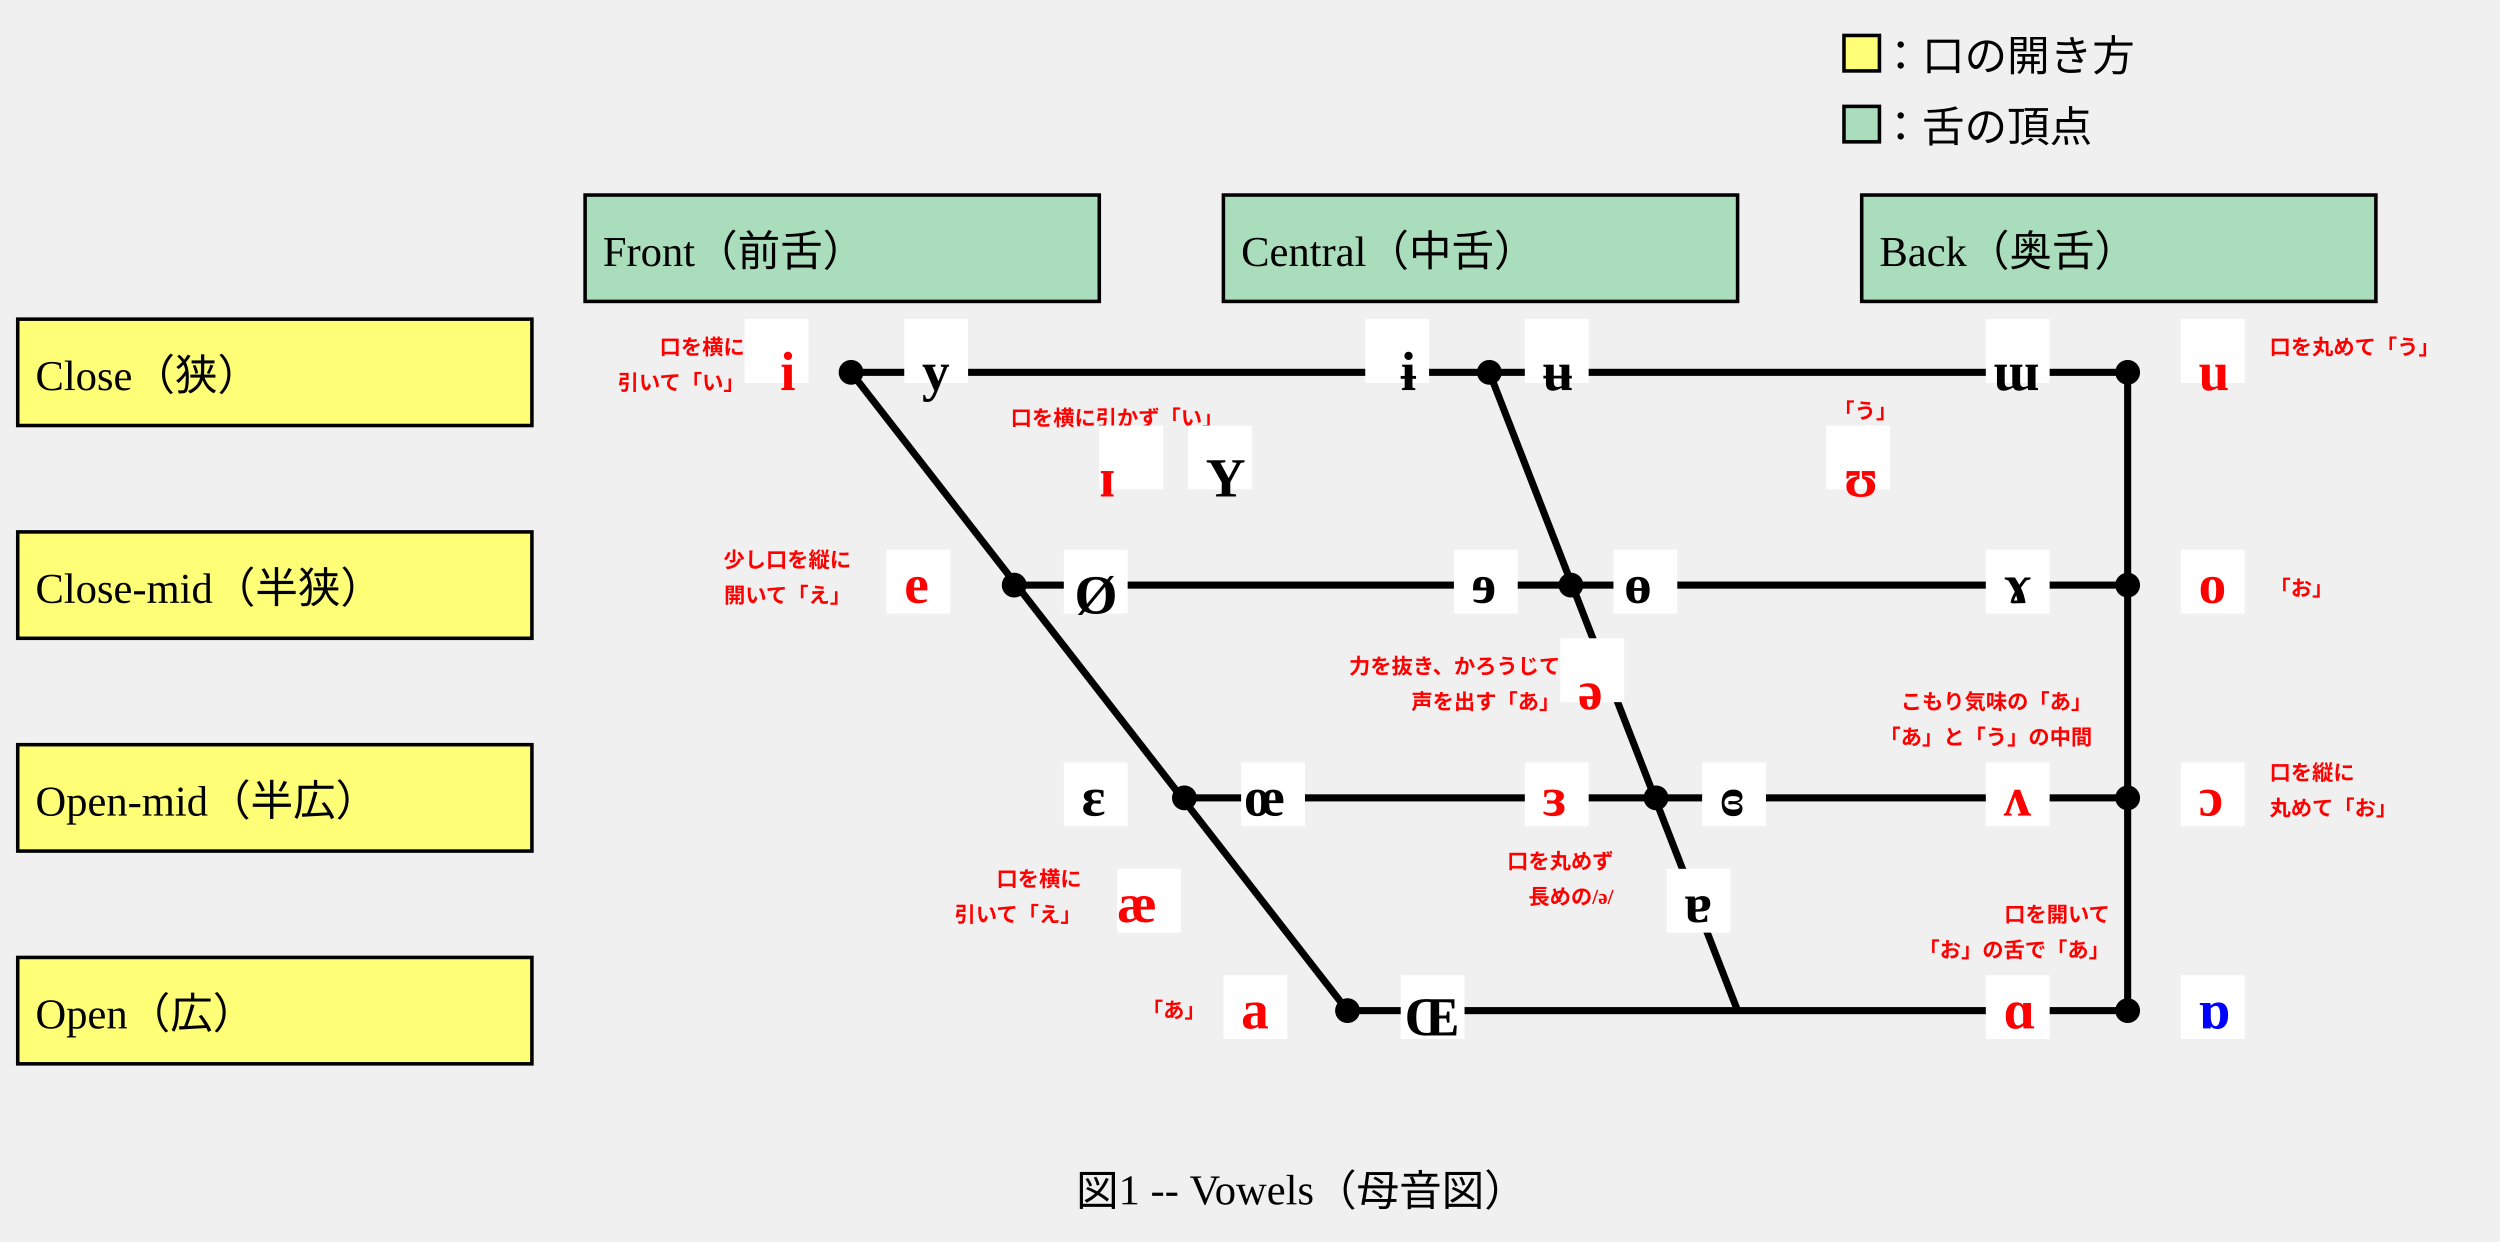
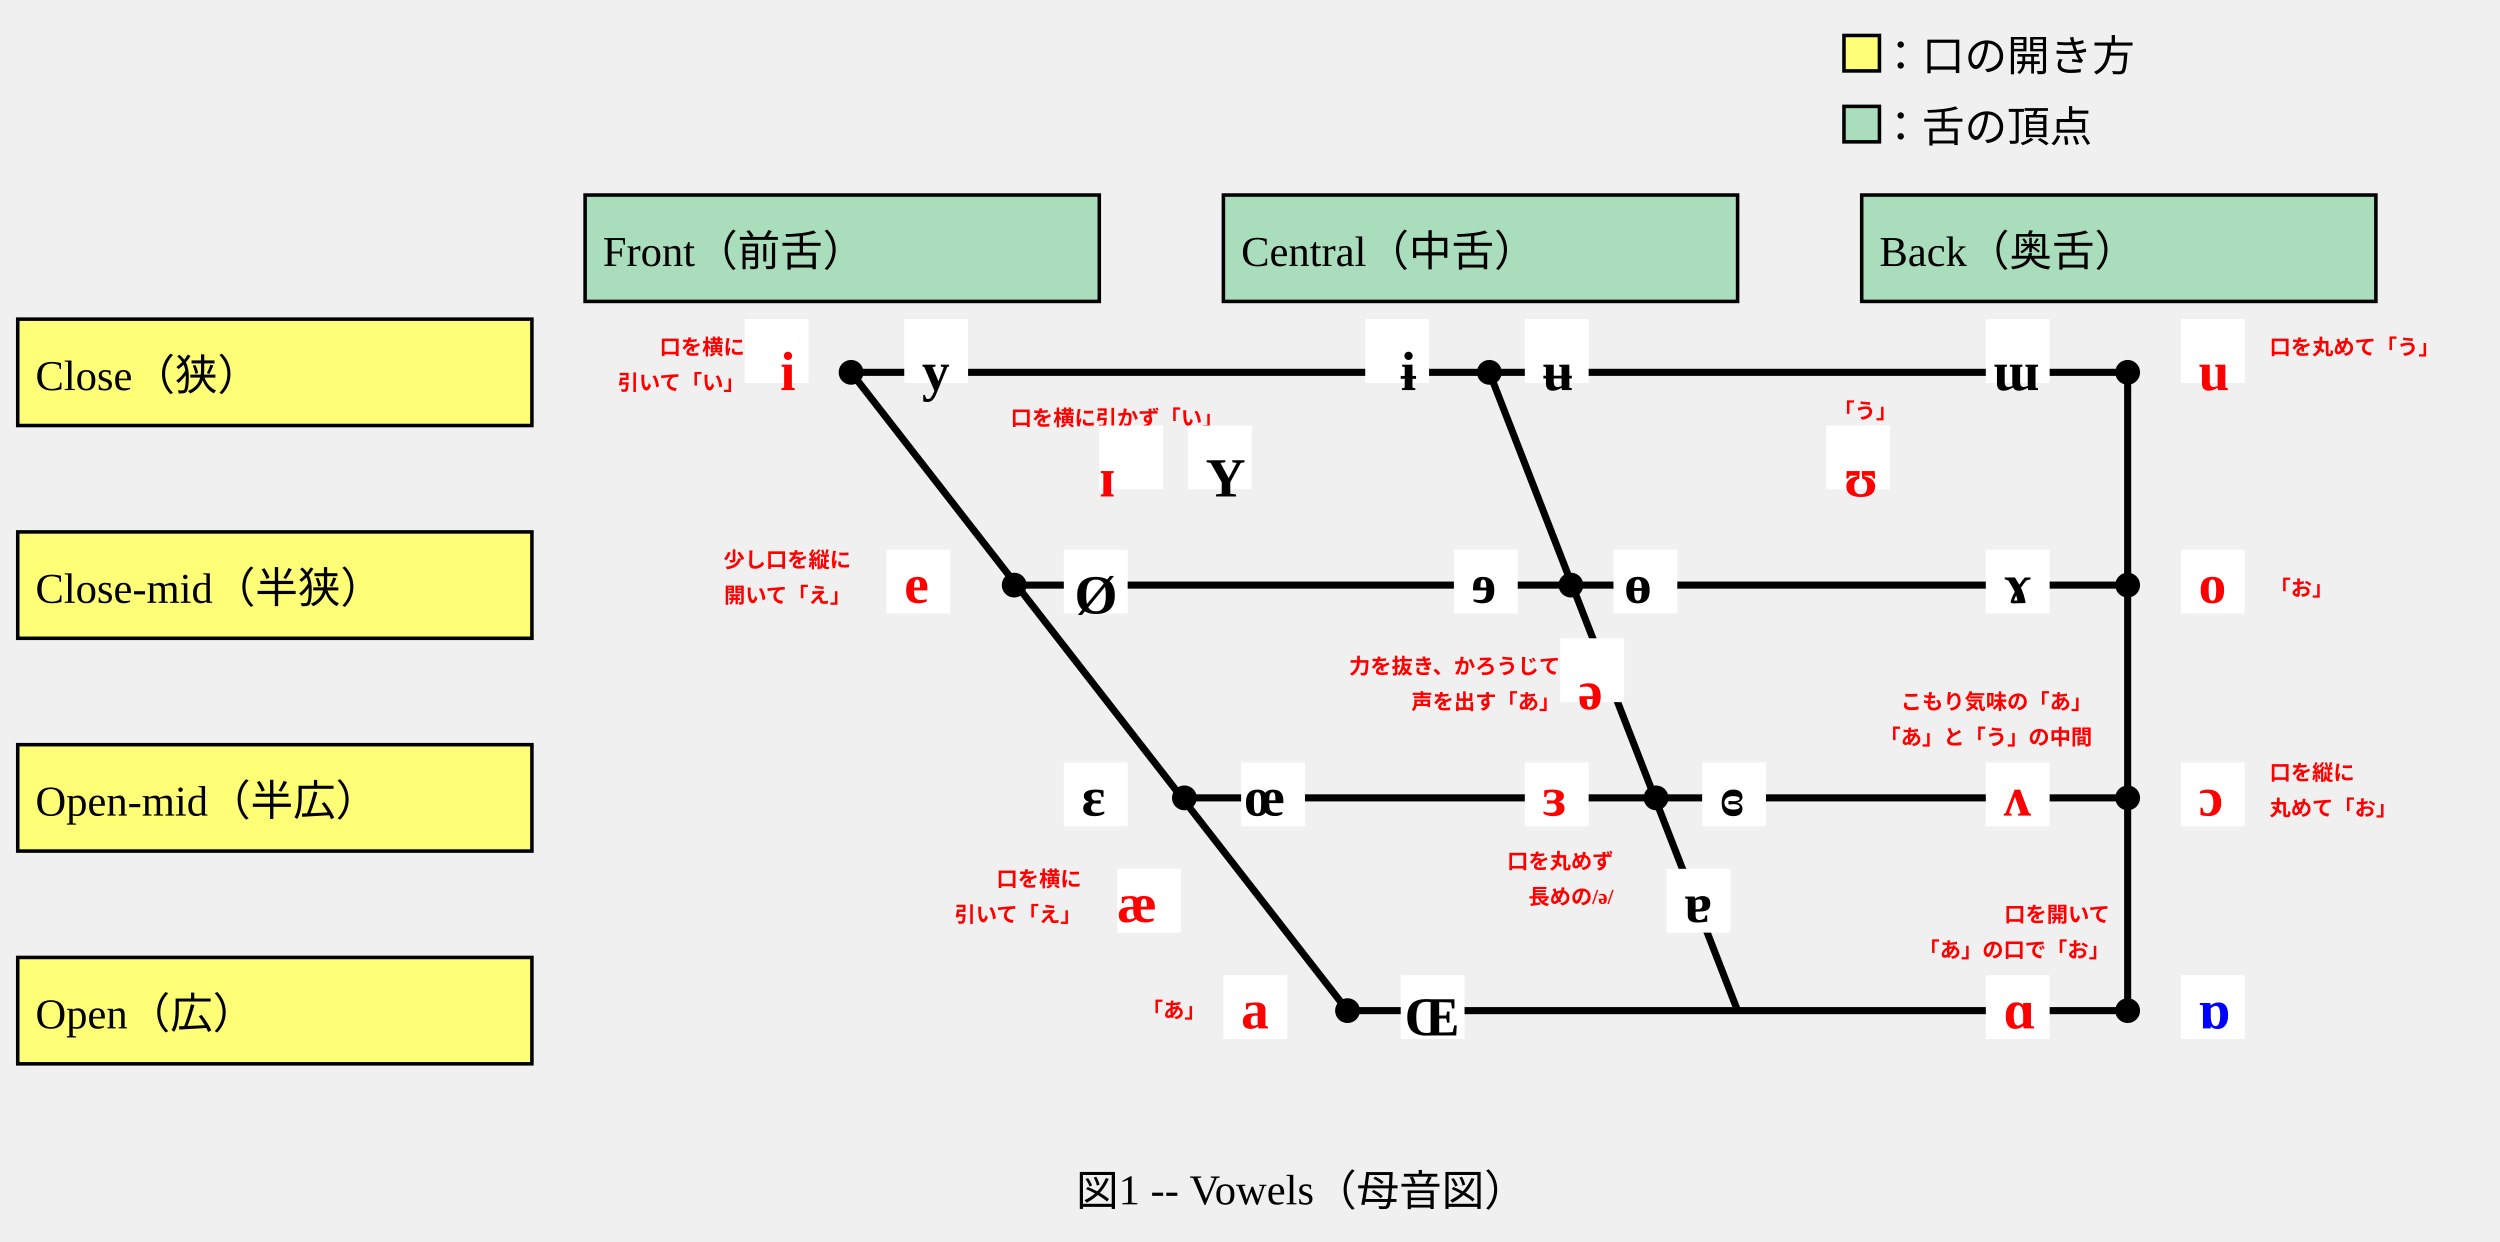
<svg xmlns="http://www.w3.org/2000/svg" width="705" height="350" viewbox="0 0 705 350" style="border-style:solid; border-width: 1px;">
  <rect x="520" y="10" width="10" height="10" style="stroke: #000000; fill: #ffff77;" />
  <text x="530" y="20" style="text-anchor: start">：口の開き方</text>
  <rect x="520" y="30" width="10" height="10" style="stroke: #000000; fill: #aaddbb;" />
  <text x="530" y="40" style="text-anchor: start">：舌の頂点</text>
  <rect x="5" y="90" width="145" height="30" style="stroke: #000000; fill: #ffff77;" />
  <text x="10" y="110" style="text-anchor: start">Close（狭）</text>
  <rect x="5" y="150" width="145" height="30" style="stroke: #000000; fill: #ffff77;" />
  <text x="10" y="170" style="text-anchor: start">Close-mid（半狭）</text>
  <rect x="5" y="210" width="145" height="30" style="stroke: #000000; fill: #ffff77;" />
  <text x="10" y="230" style="text-anchor: start">Open-mid（半広）</text>
  <rect x="5" y="270" width="145" height="30" style="stroke: #000000; fill: #ffff77;" />
  <text x="10" y="290" style="text-anchor: start;">Open（広）</text>
  <rect x="165" y="55" width="145" height="30" style="stroke: #000000; fill: #aaddbb;" />
  <text x="170" y="75" style="text-anchor: start">Front（前舌）</text>
  <rect x="345" y="55" width="145" height="30" style="stroke: #000000; fill: #aaddbb;" />
  <text x="350" y="75" style="text-anchor: start">Central（中舌）</text>
  <rect x="525" y="55" width="145" height="30" style="stroke: #000000; fill: #aaddbb;" />
  <text x="530" y="75" style="text-anchor: start">Back（奥舌）</text>
  <line x1="240" y1="105" x2="600" y2="105" style="stroke:#000000; stroke-width: 2px;" />
  <circle cx="240" cy="105" r="3" style="stroke:#000000; fill: #000000;" />
  <circle cx="420" cy="105" r="3" style="stroke:#000000; fill: #000000;" />
  <circle cx="600" cy="105" r="3" style="stroke:#000000; fill: #000000;" />
  <line x1="286" y1="165" x2="600" y2="165" style="stroke:#000000; stroke-width: 2px;" />
  <circle cx="286" cy="165" r="3" style="stroke:#000000; fill: #000000;" />
  <circle cx="443" cy="165" r="3" style="stroke:#000000; fill: #000000;" />
  <circle cx="600" cy="165" r="3" style="stroke:#000000; fill: #000000;" />
  <line x1="334" y1="225" x2="600" y2="225" style="stroke:#000000; stroke-width: 2px;" />
  <circle cx="334" cy="225" r="3" style="stroke:#000000; fill: #000000;" />
  <circle cx="467" cy="225" r="3" style="stroke:#000000; fill: #000000;" />
  <circle cx="600" cy="225" r="3" style="stroke:#000000; fill: #000000;" />
  <line x1="380" y1="285" x2="600" y2="285" style="stroke:#000000; stroke-width: 2px;" />
  <circle cx="380" cy="285" r="3" style="stroke:#000000; fill: #000000;" />
  <circle cx="600" cy="285" r="3" style="stroke:#000000; fill: #000000;" />
  <line x1="240" y1="105" x2="380" y2="285" style="stroke: #000000; stroke-width: 2px;" />
  <line x1="420" y1="105" x2="490" y2="285" style="stroke: #000000; stroke-width: 2px;" />
  <line x1="600" y1="105" x2="600" y2="285" style="stroke: #000000; stroke-width: 2px;" />
  <text x="210" y="100" style="font-size: 0.5em; font-weight: bold; fill: #ff0000; text-anchor: end;">口を横に</text>
  <text x="210" y="110" style="font-size: 0.5em; font-weight: bold; fill: #ff0000; text-anchor: end;">引いて「い」</text>
  <rect x="210" y="90" width="1.5em" height="1.5em" style="fill: #ffffff;" />
  <text x="220" y="110" style="font-size: 1.3em; font-weight: bold; fill: #ff0000;">i</text>
  <rect x="255" y="90" width="1.5em" height="1.5em" style="fill: #ffffff;" />
  <text x="260" y="110" style="font-size: 1.3em; font-weight: bold; fill: #000000;">y</text>
  <rect x="385" y="90" width="1.5em" height="1.5em" style="fill: #ffffff;" />
  <text x="395" y="110" style="font-size: 1.3em; font-weight: bold; fill: #000000;">ɨ</text>
  <rect x="430" y="90" width="1.5em" height="1.5em" style="fill: #ffffff;" />
  <text x="435" y="110" style="font-size: 1.3em; font-weight: bold; fill: #000000;">ʉ</text>
  <rect x="560" y="90" width="1.5em" height="1.5em" style="fill: #ffffff;" />
  <text x="562" y="110" style="font-size: 1.3em; font-weight: bold; fill: #000000;">ɯ</text>
  <rect x="615" y="90" width="1.5em" height="1.5em" style="fill: #ffffff;" />
  <text x="620" y="110" style="font-size: 1.3em; font-weight: bold; fill: #ff0000;">u</text>
  <text x="640" y="100" style="font-size: 0.5em; font-weight: bold; fill: #ff0000; text-anchor: start;">口を丸めて「う」</text>
  <text x="315" y="120" style="font-size: 0.5em; font-weight: bold; fill: #ff0000; text-anchor: middle;">口を横に引かず「い」</text>
  <rect x="310" y="120" width="1.5em" height="1.5em" style="fill: #ffffff;" />
  <text x="310" y="140" style="font-size: 1.3em; font-weight: bold; fill: #ff0000;">ɪ</text>
  <rect x="335" y="120" width="1.5em" height="1.5em" style="fill: #ffffff;" />
  <text x="340" y="140" style="font-size: 1.3em; font-weight: bold; fill: #000000;">Y</text>
  <text x="526" y="118" style="font-size: 0.5em; font-weight: bold; fill: #ff0000; text-anchor: middle;">「う」</text>
  <rect x="515" y="120" width="1.5em" height="1.5em" style="fill: #ffffff;" />
  <text x="520" y="140" style="font-size: 1.3em; font-weight: bold; fill: #ff0000;">ʊ</text>
  <text x="240" y="160" style="font-size: 0.5em; font-weight: bold; fill: #ff0000; text-anchor: end;">少し口を縦に</text>
  <text x="240" y="170" style="font-size: 0.5em; font-weight: bold; fill: #ff0000; text-anchor: end;">開いて「え」</text>
  <rect x="250" y="155" width="1.5em" height="1.5em" style="fill: #ffffff;" />
  <text x="255" y="170" style="font-size: 1.3em; font-weight: bold; fill: #ff0000;">e</text>
  <rect x="300" y="155" width="1.5em" height="1.5em" style="fill: #ffffff;" />
  <text x="303" y="173" style="font-size: 1.3em; font-weight: bold; fill: #000000;">Ø</text>
  <rect x="410" y="155" width="1.5em" height="1.5em" style="fill: #ffffff;" />
  <text x="415" y="170" style="font-size: 1.3em; font-weight: bold; fill: #000000;">ɘ</text>
  <rect x="455" y="155" width="1.5em" height="1.5em" style="fill: #ffffff;" />
  <text x="458" y="170" style="font-size: 1.3em; font-weight: bold; fill: #000000;">ɵ</text>
  <rect x="560" y="155" width="1.5em" height="1.5em" style="fill: #ffffff;" />
  <text x="565" y="170" style="font-size: 1.3em; font-weight: bold; fill: #000000;">ɤ</text>
  <rect x="615" y="155" width="1.5em" height="1.5em" style="fill: #ffffff;" />
  <text x="620" y="170" style="font-size: 1.3em; font-weight: bold; fill: #ff0000;">o</text>
  <text x="640" y="168" style="font-size: 0.5em; font-weight: bold; fill: #ff0000; text-anchor: start;">「お」</text>
  <text x="440" y="190" style="font-size: 0.5em; font-weight: bold; fill: #ff0000; text-anchor: end;">力を抜き、かろうじて</text>
  <text x="440" y="200" style="font-size: 0.5em; font-weight: bold; fill: #ff0000; text-anchor: end;">声を出す「あ」</text>
  <rect x="440" y="180" width="1.5em" height="1.5em" style="fill: #ffffff;" />
  <text x="445" y="200" style="font-size: 1.3em; font-weight: bold; fill: #ff0000;">ə</text>
  <rect x="300" y="215" width="1.5em" height="1.5em" style="fill: #ffffff;" />
  <text x="305" y="230" style="font-size: 1.3em; font-weight: bold; fill: #000000;">ɛ</text>
  <rect x="350" y="215" width="1.5em" height="1.5em" style="fill: #ffffff;" />
  <text x="351" y="230" style="font-size: 1.3em; font-weight: bold; fill: #000000;">œ</text>
  <rect x="430" y="215" width="1.5em" height="1.5em" style="fill: #ffffff;" />
  <text x="435" y="230" style="font-size: 1.3em; font-weight: bold; fill: #ff0000;">ɜ</text>
  <text x="455" y="245" style="font-size: 0.5em; font-weight: bold; fill: #ff0000; text-anchor: end;">口を丸めず</text>
  <text x="455" y="255" style="font-size: 0.5em; font-weight: bold; fill: #ff0000; text-anchor: end;">長めの/ə/</text>
  <rect x="480" y="215" width="1.5em" height="1.5em" style="fill: #ffffff;" />
  <text x="485" y="230" style="font-size: 1.3em; font-weight: bold; fill: #000000;">ɞ</text>
  <text x="590" y="200" style="font-size: 0.5em; font-weight: bold; fill: #ff0000; text-anchor: end;">こもり気味の「あ」</text>
  <text x="590" y="210" style="font-size: 0.5em; font-weight: bold; fill: #ff0000; text-anchor: end;">「あ」と「う」の中間</text>
  <rect x="560" y="215" width="1.5em" height="1.5em" style="fill: #ffffff;" />
  <text x="565" y="230" style="font-size: 1.3em; font-weight: bold; fill: #ff0000;">ʌ</text>
  <rect x="615" y="215" width="1.5em" height="1.5em" style="fill: #ffffff;" />
  <text x="620" y="230" style="font-size: 1.3em; font-weight: bold; fill: #ff0000;">ɔ</text>
  <text x="640" y="220" style="font-size: 0.5em; font-weight: bold; fill: #ff0000; text-anchor: start;">口を縦に</text>
  <text x="640" y="230" style="font-size: 0.5em; font-weight: bold; fill: #ff0000; text-anchor: start;">丸めて「お」</text>
  <text x="305" y="250" style="font-size: 0.5em; font-weight: bold; fill: #ff0000; text-anchor: end;">口を横に</text>
  <text x="305" y="260" style="font-size: 0.5em; font-weight: bold; fill: #ff0000; text-anchor: end;">引いて「え」</text>
  <rect x="315" y="245" width="1.5em" height="1.5em" style="fill: #ffffff;" />
  <text x="315" y="260" style="font-size: 1.3em; font-weight: bold; fill: #ff0000;">æ</text>
  <rect x="470" y="245" width="1.5em" height="1.5em" style="fill: #ffffff;" />
  <text x="475" y="260" style="font-size: 1.3em; font-weight: bold; fill: #000000;">ɐ</text>
  <text x="340" y="287" style="font-size: 0.5em; font-weight: bold; fill: #ff0000; text-anchor: end;">「あ」</text>
  <rect x="345" y="275" width="1.5em" height="1.5em" style="fill: #ffffff;" />
  <text x="350" y="290" style="font-size: 1.3em; font-weight: bold; fill: #ff0000;">a</text>
  <rect x="395" y="275" width="1.5em" height="1.5em" style="fill: #ffffff;" />
  <text x="396" y="292" style="font-size: 1.3em; font-weight: bold; fill: #000000;">Œ</text>
  <text x="595" y="260" style="font-size: 0.5em; font-weight: bold; fill: #ff0000; text-anchor: end;">口を開いて</text>
-   <text x="595" y="270" style="font-size: 0.5em; font-weight: bold; fill: #ff0000; text-anchor: end;">「お」の舌で「あ」</text>
+   <text x="595" y="270" style="font-size: 0.5em; font-weight: bold; fill: #ff0000; text-anchor: end;">「あ」の口で「お」</text>
  <rect x="560" y="275" width="1.5em" height="1.5em" style="fill: #ffffff;" />
  <text x="565" y="290" style="font-size: 1.3em; font-weight: bold; fill: #ff0000;">ɑ</text>
  <rect x="615" y="275" width="1.5em" height="1.5em" style="fill: #ffffff;" />
  <text x="620" y="290" style="font-size: 1.3em; font-weight: bold; fill: #0000ff;">ɒ</text>
  <text x="367" y="340" style="text-anchor: middle;">図1 -- Vowels（母音図）</text>
</svg>
